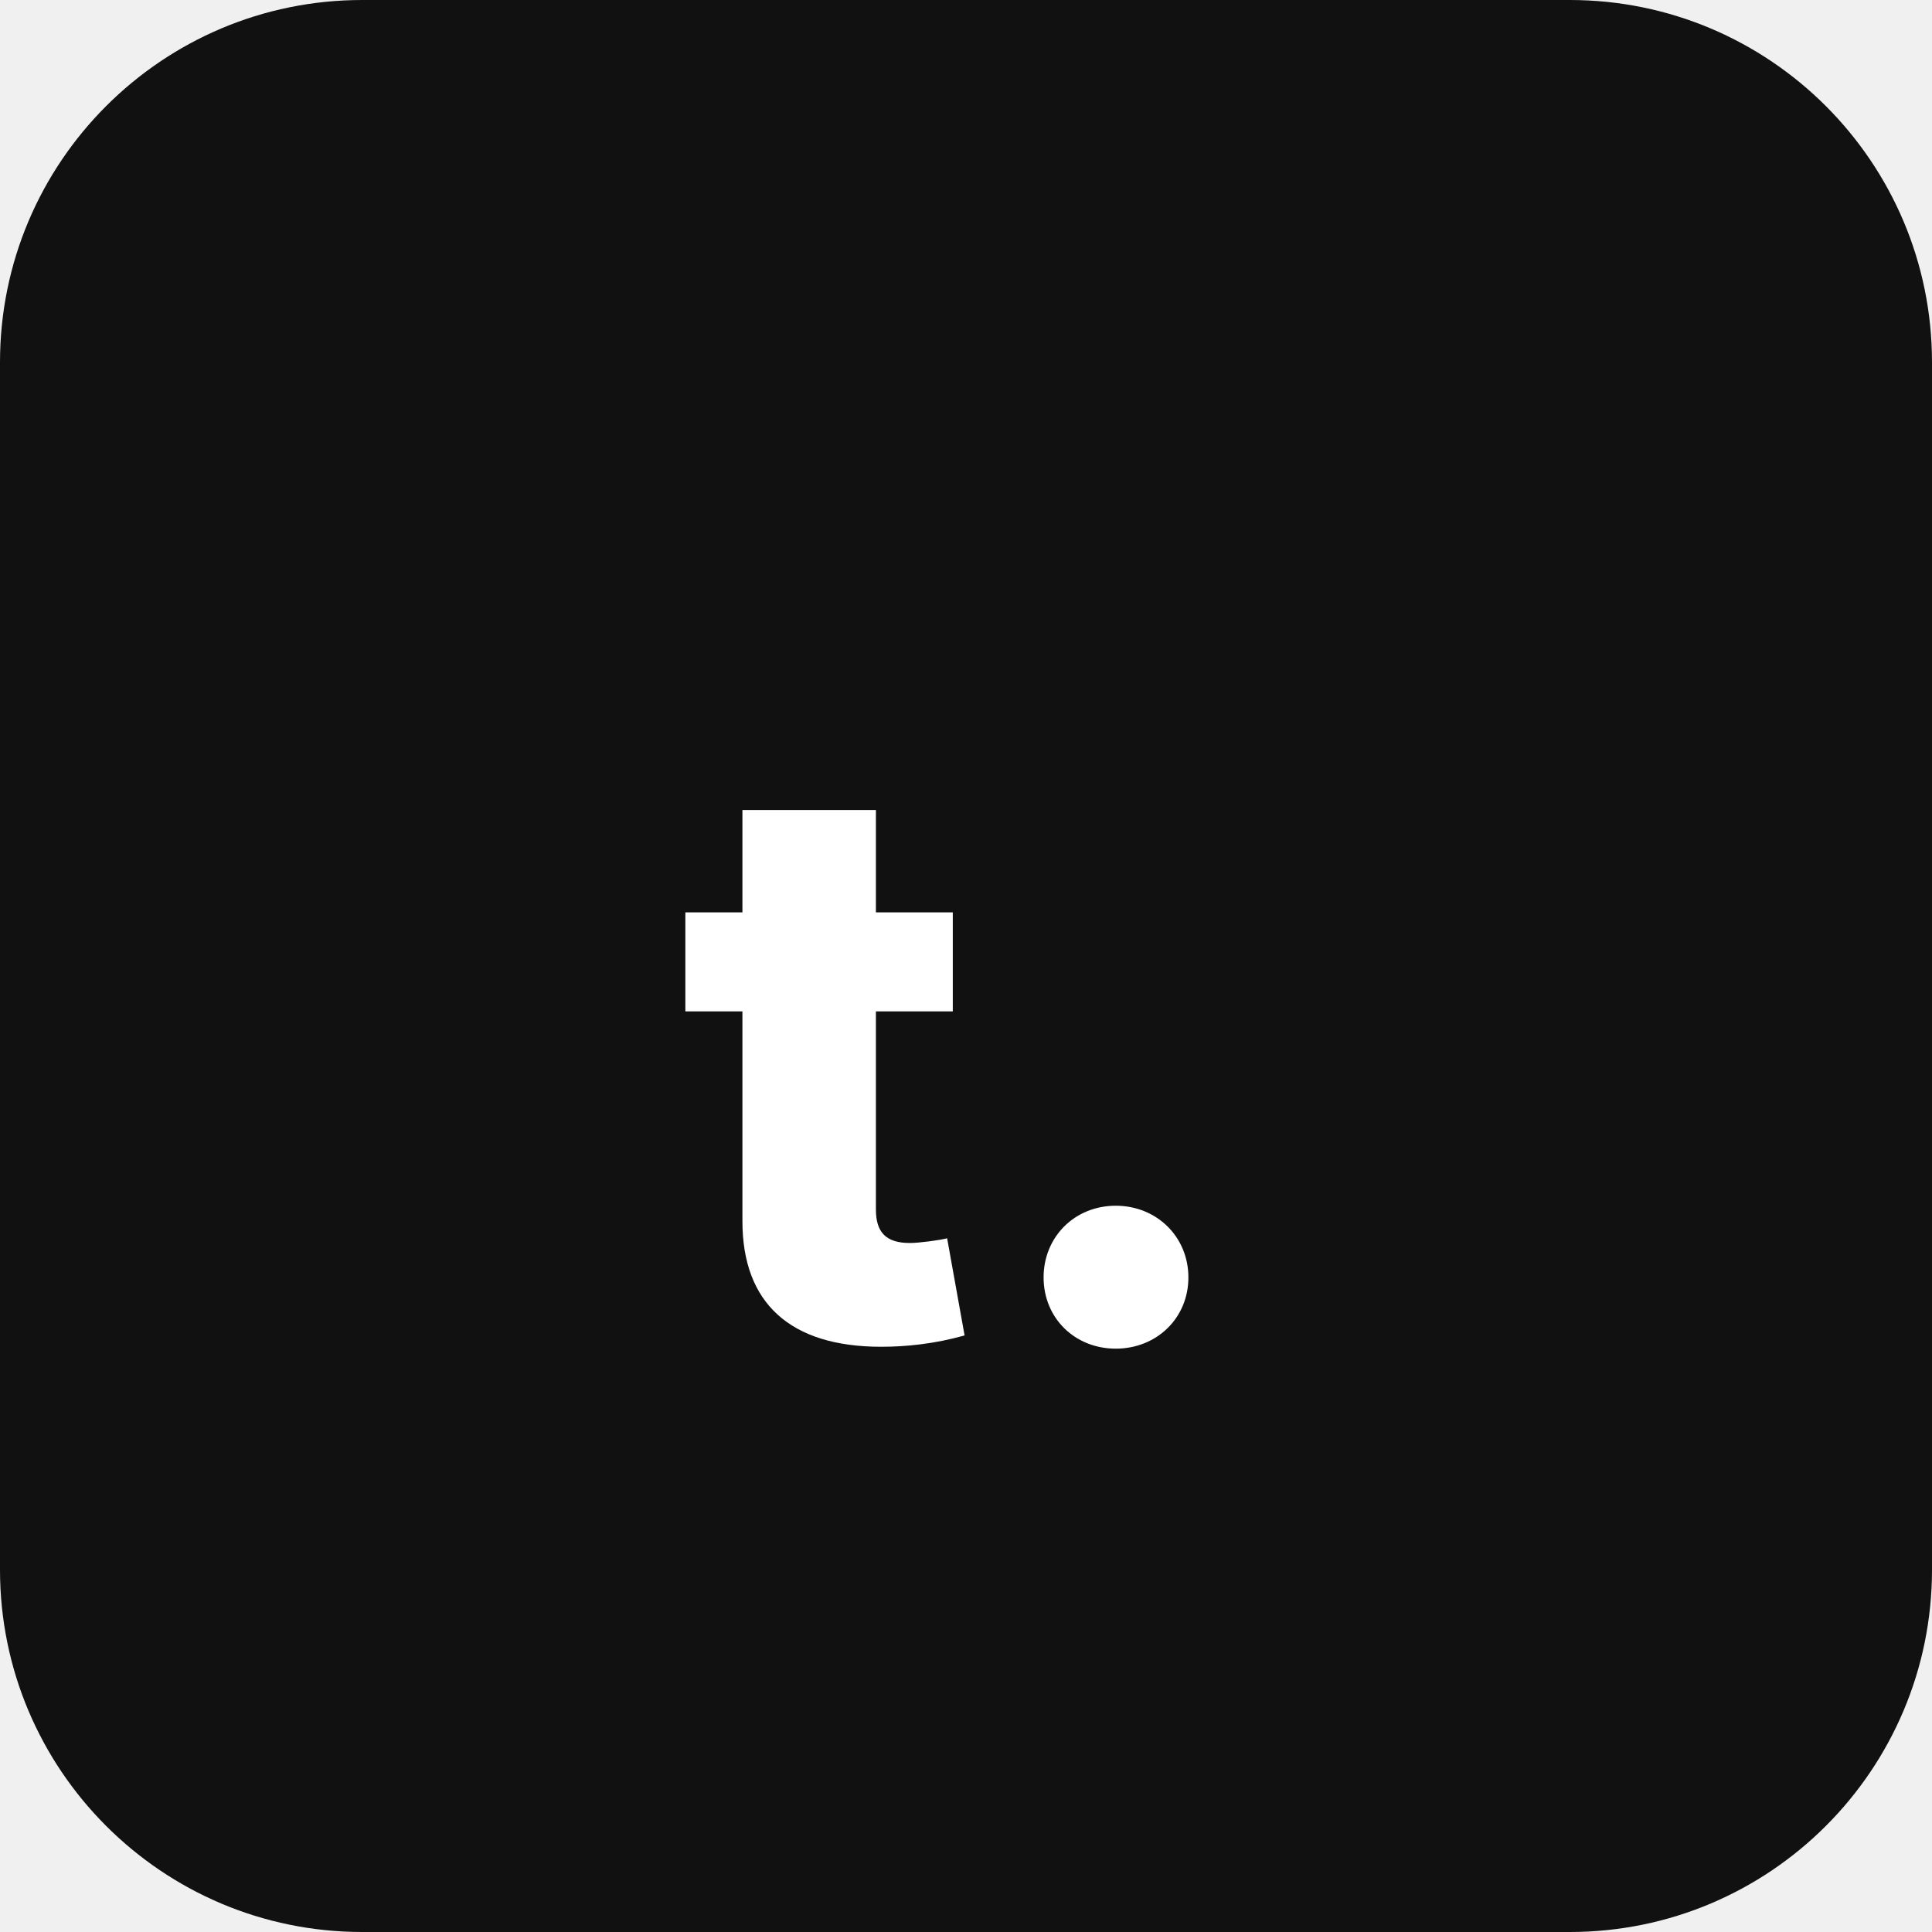
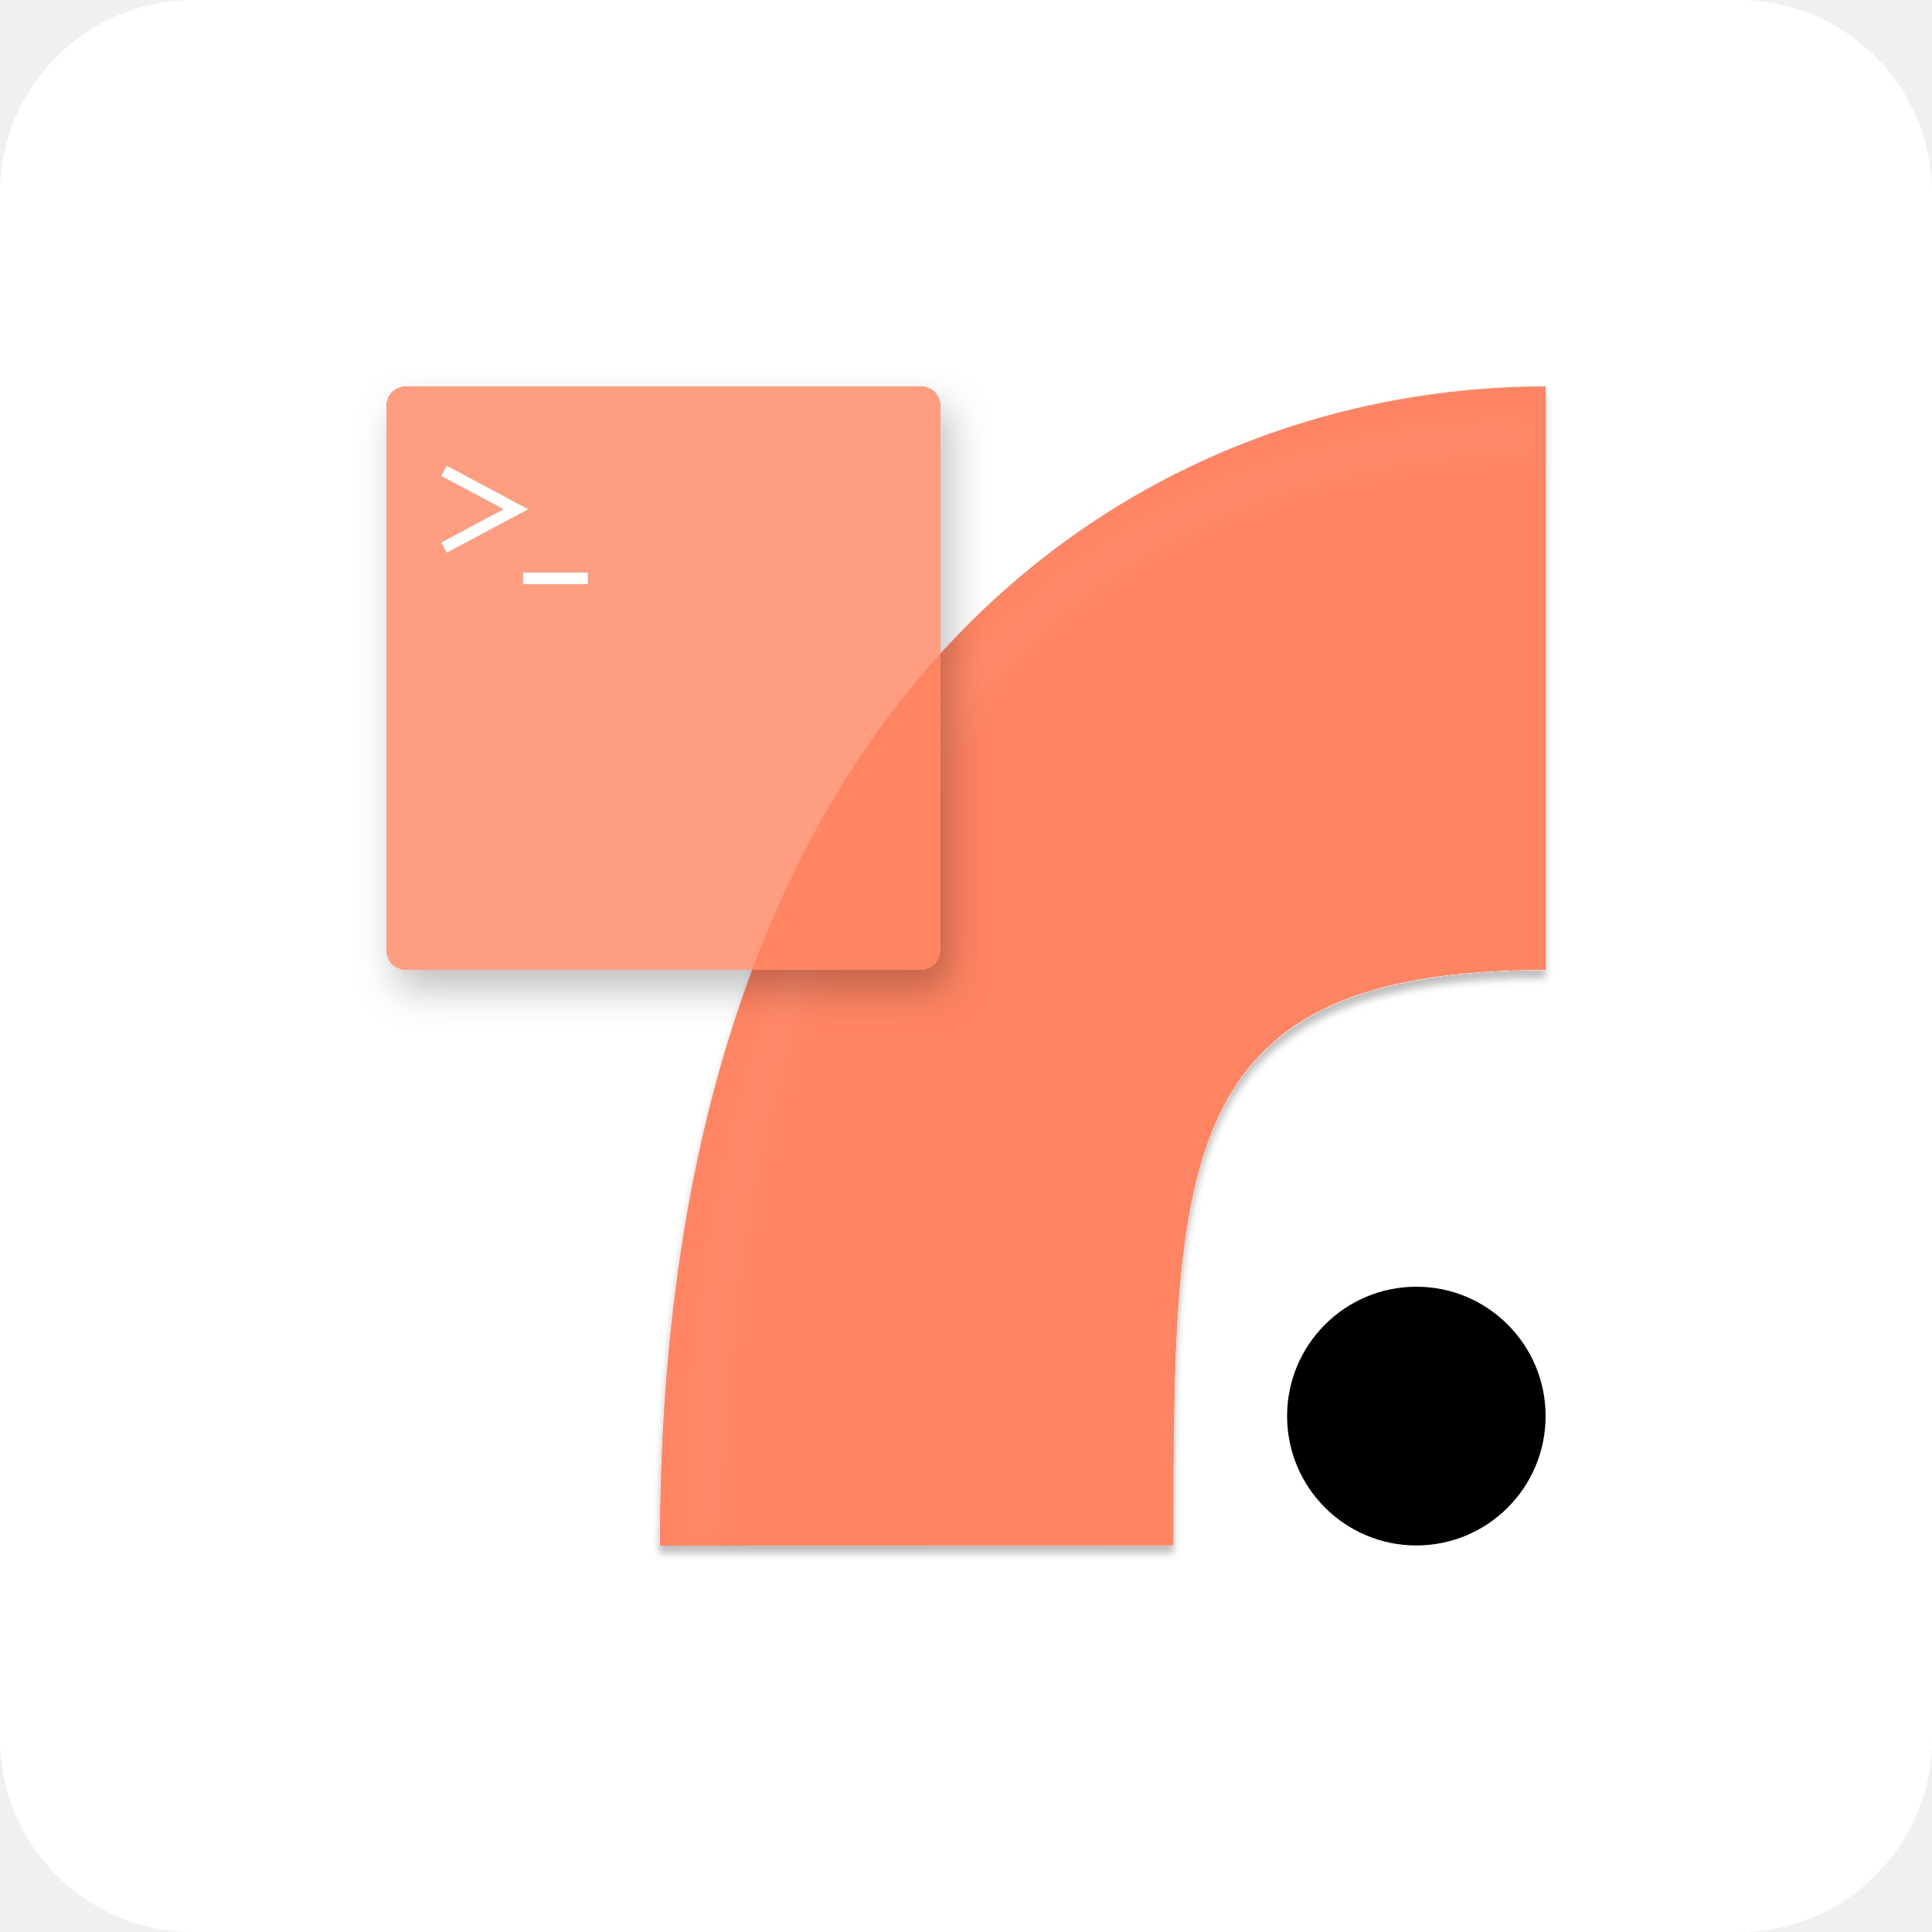
- <svg xmlns="http://www.w3.org/2000/svg" viewBox="0 0 64 64">
-   <rect width="64" height="64" rx="12" fill="#111111" />
-   <text x="50%" y="54%" dominant-baseline="middle" text-anchor="middle" font-family="Inter, Arial, sans-serif" font-size="26" font-weight="800" fill="#ffffff">t.</text>
+ <svg xmlns="http://www.w3.org/2000/svg" width="1000" height="1000" viewBox="0 0 1000 1000" fill="none">
+   <rect width="1000" height="1000" rx="100" fill="white" />
+   <g filter="url(#filter0_d_369_1547)">
+     <path d="M341.522 800C341.522 350.131 593.294 200 800 200V502.063C608.177 502.063 607.4 599.326 607.4 799.923L341.522 800Z" fill="#FF8462" />
+   </g>
+   <g filter="url(#filter1_f_369_1547)">
+     <path d="M363.861 800C363.861 501.987 486.757 225.828 799.583 225.828" stroke="white" />
+   </g>
+   <g filter="url(#filter2_d_369_1547)">
+     <rect x="200" y="200" width="286.757" height="301.987" rx="10" fill="#FF8462" fill-opacity="0.8" shape-rendering="crispEdges" />
+   </g>
+   <path d="M270.758 299.338H304.275" stroke="white" stroke-width="6" />
+   <path d="M229.793 243.708L267.034 263.576L229.793 283.444" stroke="white" stroke-width="6" />
+   <ellipse cx="733.1" cy="732.965" rx="66.9" ry="66.958" fill="black" />
+   <defs>
+     <filter id="filter0_d_369_1547" x="337.522" y="200" width="466.478" height="608" filterUnits="userSpaceOnUse" color-interpolation-filters="sRGB">
+       <feFlood flood-opacity="0" result="BackgroundImageFix" />
+       <feColorMatrix in="SourceAlpha" type="matrix" values="0 0 0 0 0 0 0 0 0 0 0 0 0 0 0 0 0 0 127 0" result="hardAlpha" />
+       <feOffset dy="4" />
+       <feGaussianBlur stdDeviation="2" />
+       <feComposite in2="hardAlpha" operator="out" />
+       <feColorMatrix type="matrix" values="0 0 0 0 0 0 0 0 0 0 0 0 0 0 0 0 0 0 0.25 0" />
+       <feBlend mode="normal" in2="BackgroundImageFix" result="effect1_dropShadow_369_1547" />
+       <feBlend mode="normal" in="SourceGraphic" in2="effect1_dropShadow_369_1547" result="shape" />
+     </filter>
+     <filter id="filter1_f_369_1547" x="343.361" y="205.328" width="476.222" height="614.672" filterUnits="userSpaceOnUse" color-interpolation-filters="sRGB">
+       <feFlood flood-opacity="0" result="BackgroundImageFix" />
+       <feBlend mode="normal" in="SourceGraphic" in2="BackgroundImageFix" result="shape" />
+       <feGaussianBlur stdDeviation="10" result="effect1_foregroundBlur_369_1547" />
+     </filter>
+     <filter id="filter2_d_369_1547" x="185" y="190" width="326.757" height="341.987" filterUnits="userSpaceOnUse" color-interpolation-filters="sRGB">
+       <feFlood flood-opacity="0" result="BackgroundImageFix" />
+       <feColorMatrix in="SourceAlpha" type="matrix" values="0 0 0 0 0 0 0 0 0 0 0 0 0 0 0 0 0 0 127 0" result="hardAlpha" />
+       <feOffset dx="5" dy="10" />
+       <feGaussianBlur stdDeviation="10" />
+       <feComposite in2="hardAlpha" operator="out" />
+       <feColorMatrix type="matrix" values="0 0 0 0 0 0 0 0 0 0 0 0 0 0 0 0 0 0 0.25 0" />
+       <feBlend mode="normal" in2="BackgroundImageFix" result="effect1_dropShadow_369_1547" />
+       <feBlend mode="normal" in="BackgroundImageFix" in2="effect1_dropShadow_369_1547" result="BackgroundImageFix" />
+       <feBlend mode="normal" in="SourceGraphic" in2="BackgroundImageFix" result="shape" />
+     </filter>
+   </defs>
</svg>
